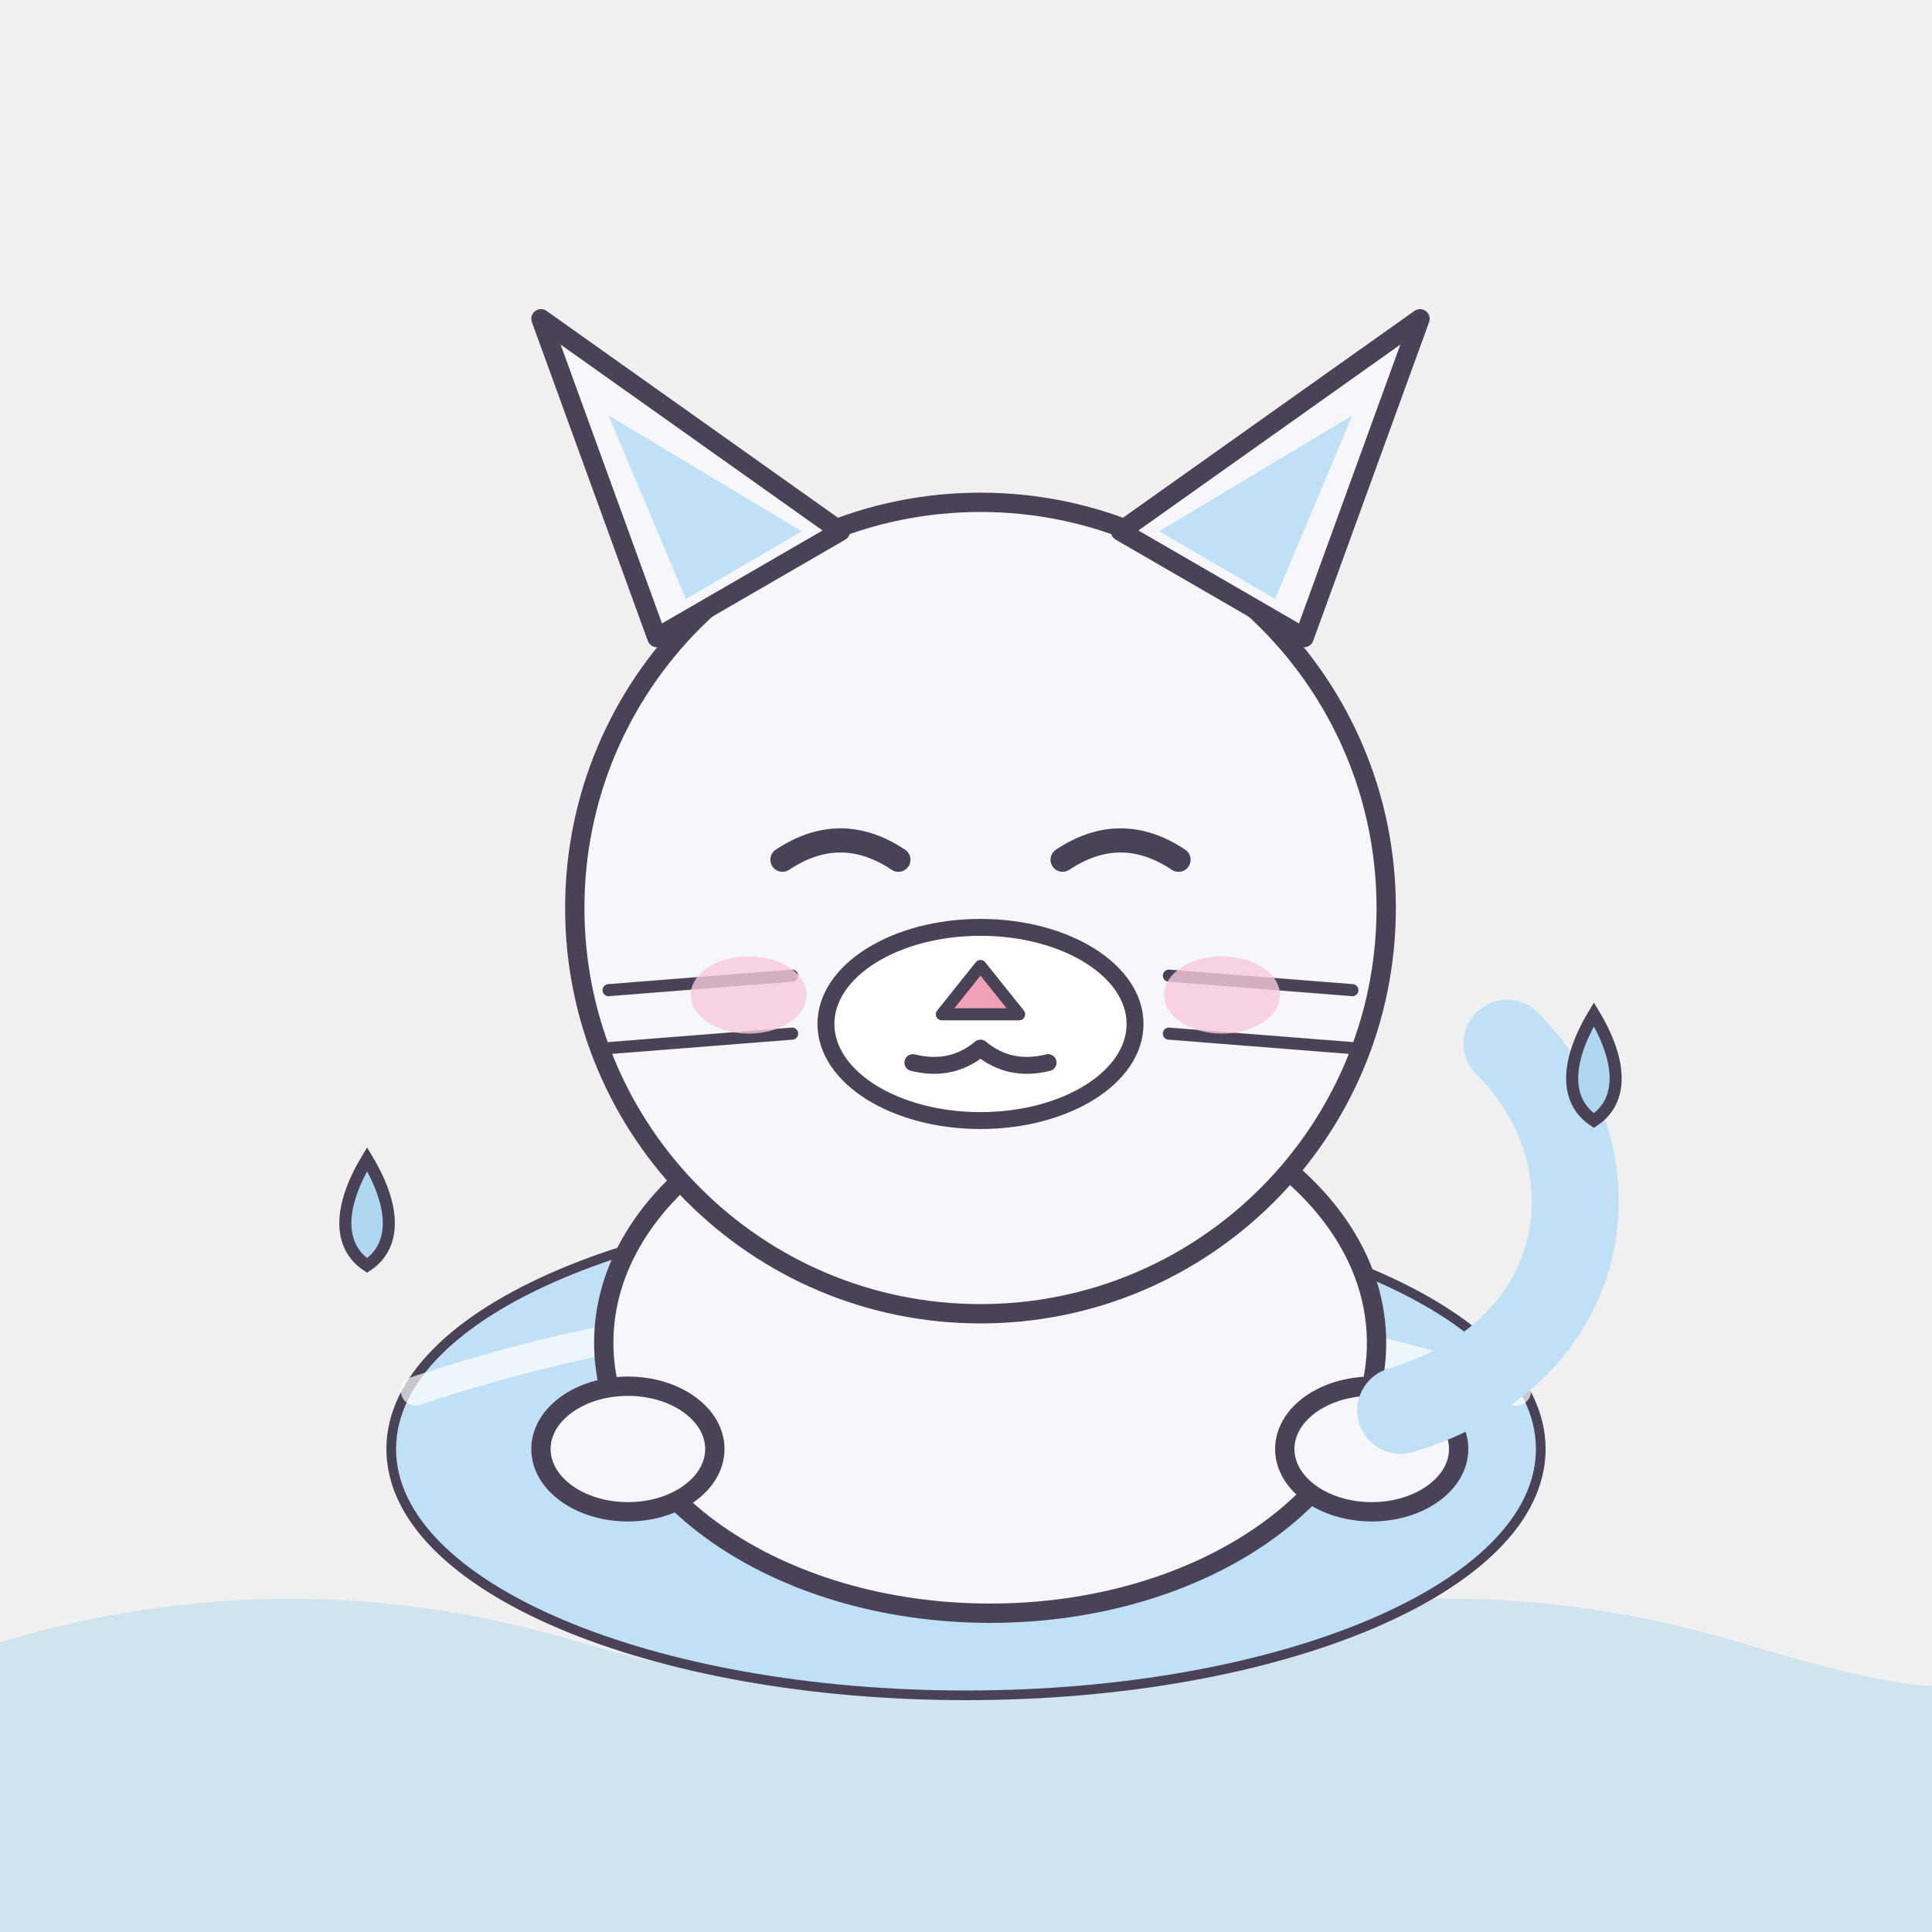
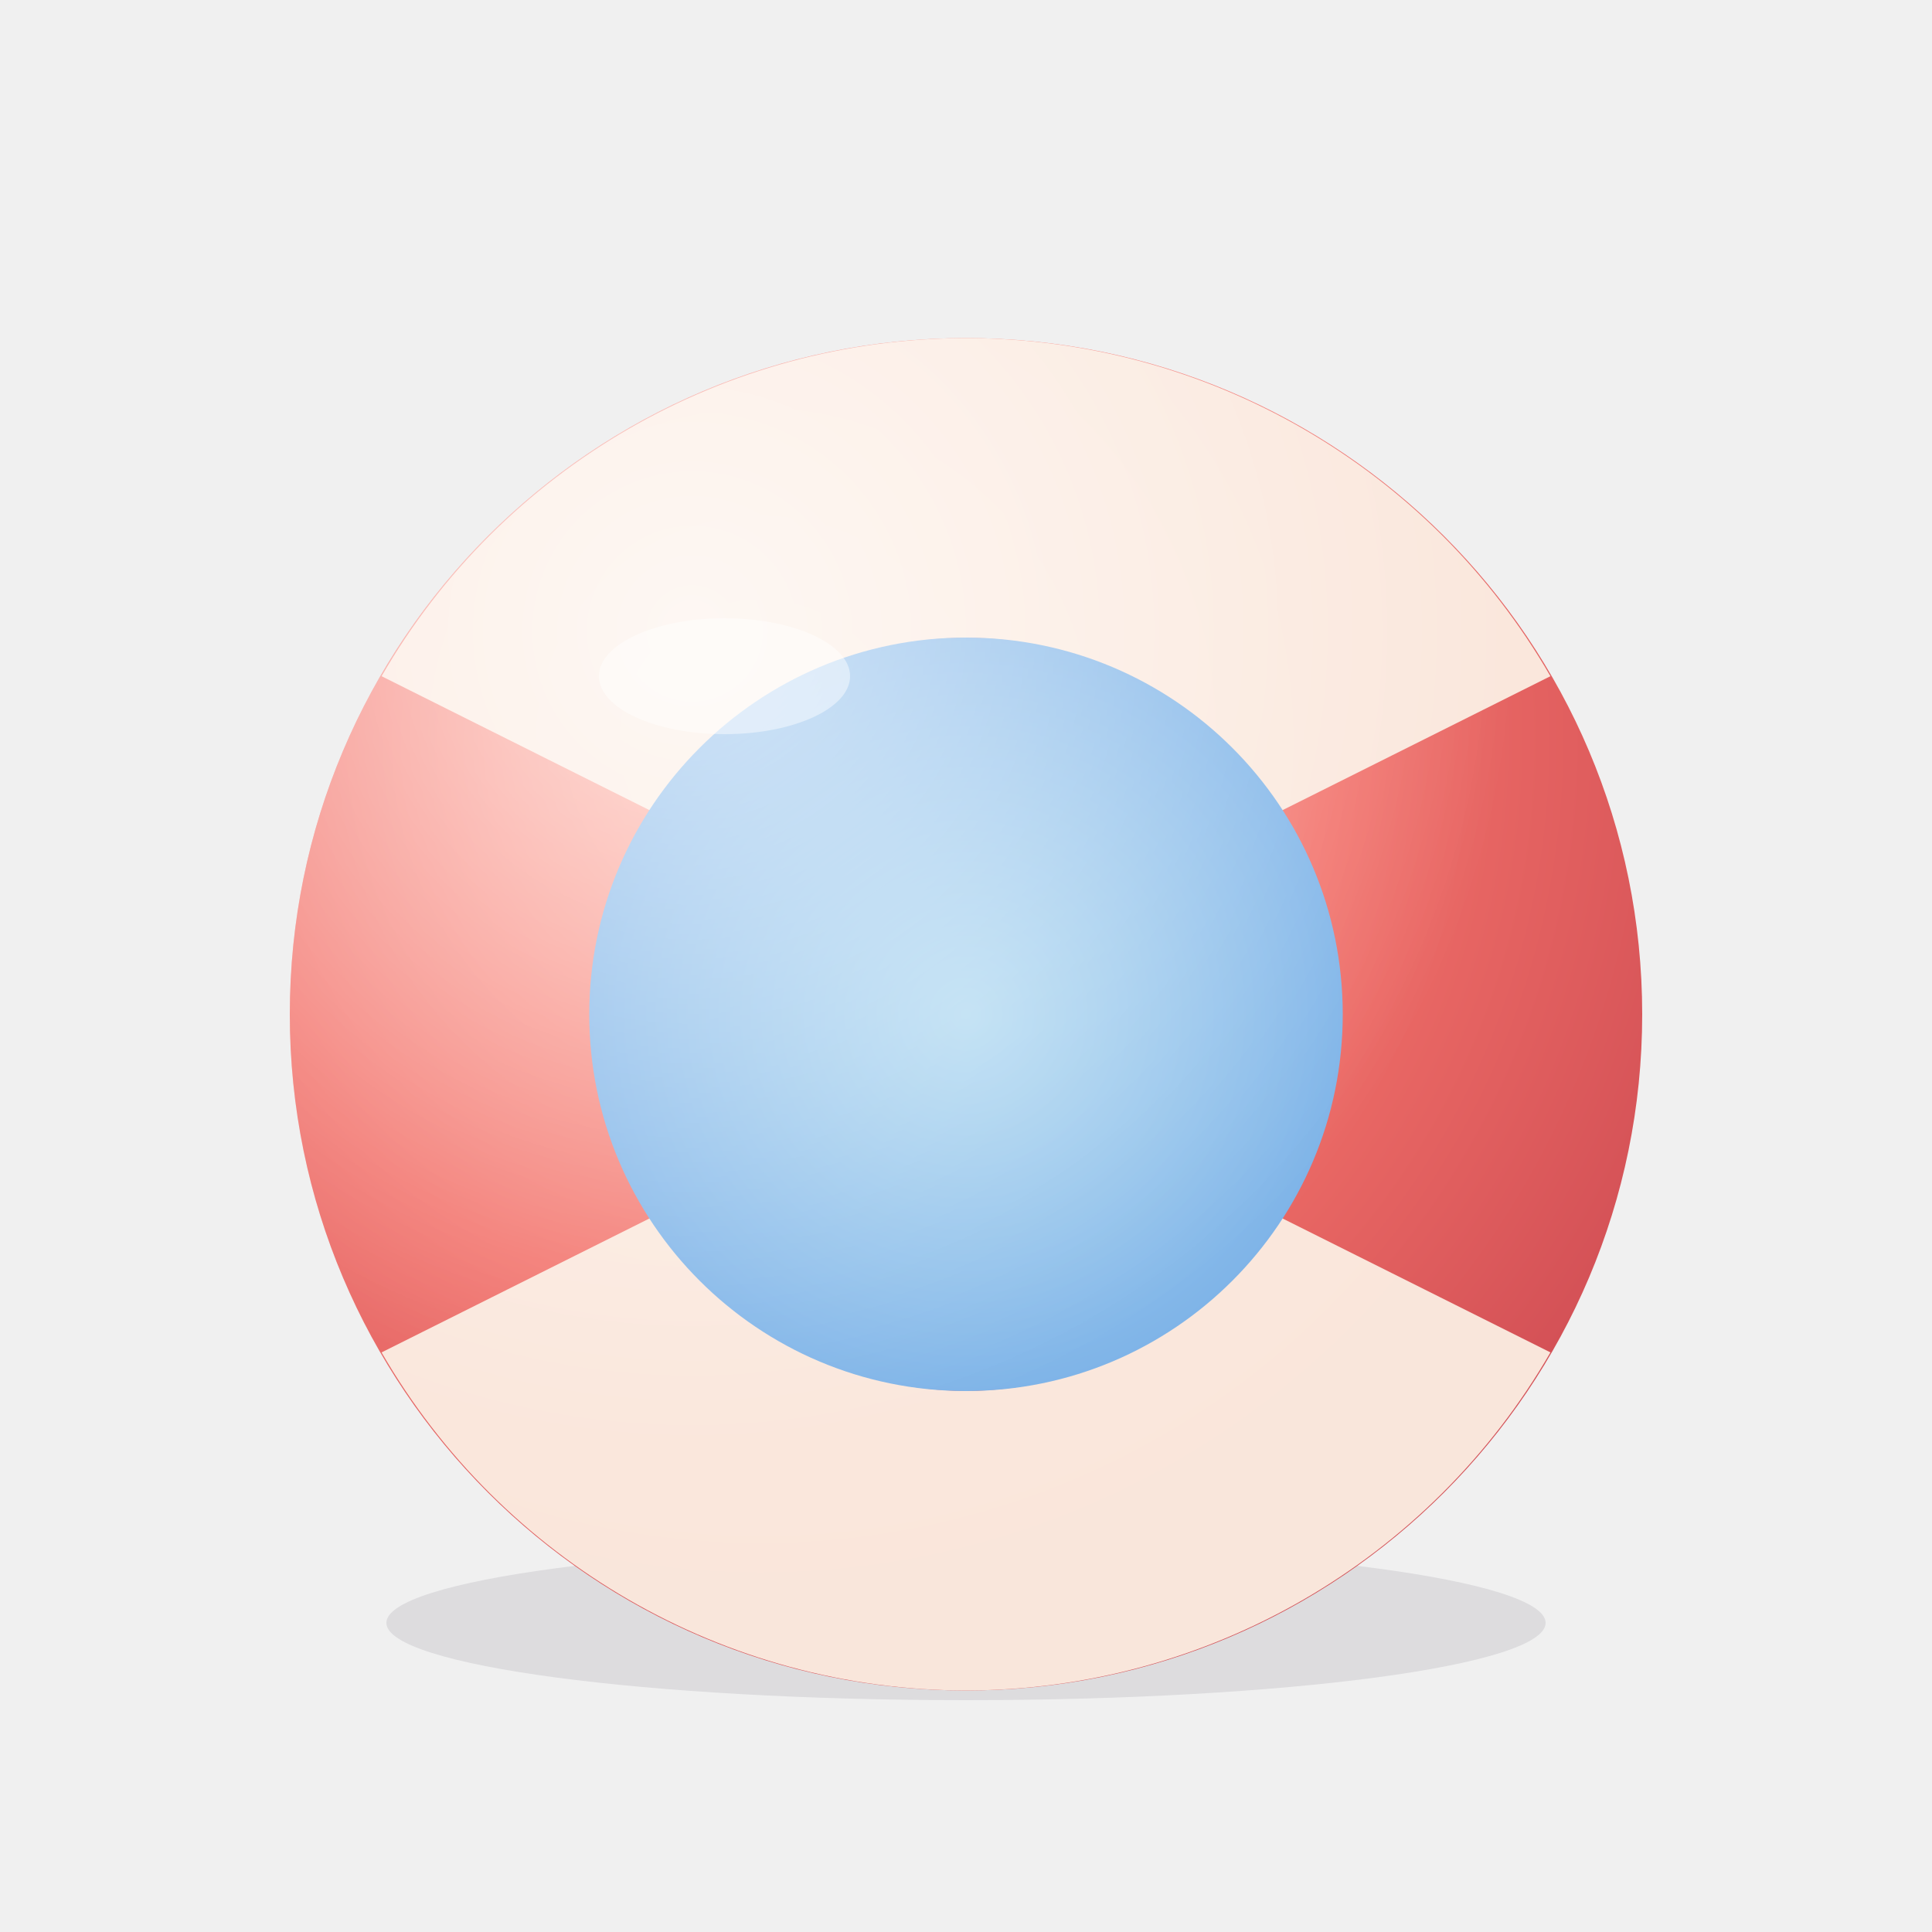
<svg xmlns="http://www.w3.org/2000/svg" viewBox="0 0 400 400" fill="none">
-   <path d="M0 340 Q60 322 120 340 T240 340 T360 340 T400 340 L400 400 L0 400 Z" fill="#AFD8F0" opacity="0.5" />
-   <ellipse cx="200" cy="300" rx="118" ry="50" fill="none" stroke="#4A4358" stroke-width="4" />
-   <ellipse cx="200" cy="300" rx="118" ry="50" fill="#BFE0F5" />
-   <ellipse cx="200" cy="300" rx="66" ry="22" fill="#FBF7F1" />
-   <path d="M86 288 Q140 270 200 270 Q260 270 314 288" stroke="#FFFFFF" stroke-width="6" opacity="0.7" stroke-linecap="round" fill="none" />
-   <ellipse cx="205" cy="278" rx="80" ry="56" fill="#F5F7FB" stroke="#4A4358" stroke-width="4" />
-   <ellipse cx="130" cy="300" rx="18" ry="13" fill="#F5F7FB" stroke="#4A4358" stroke-width="4" />
-   <ellipse cx="284" cy="300" rx="18" ry="13" fill="#F5F7FB" stroke="#4A4358" stroke-width="4" />
-   <path d="M290 292 C 330 280, 336 240, 312 216" stroke="#4A4358" stroke-width="4" fill="none" stroke-linecap="round" />
-   <path d="M290 292 C 330 280, 336 240, 312 216" stroke="#BFE0F5" stroke-width="18" fill="none" stroke-linecap="round" />
-   <circle cx="203" cy="188" r="84" fill="#F5F7FB" stroke="#4A4358" stroke-width="4" />
-   <path d="M136 132 L112 66 L174 110 Z" fill="#F5F7FB" stroke="#4A4358" stroke-width="4" stroke-linejoin="round" />
-   <path d="M142 124 L126 86 L166 110 Z" fill="#BFE0F5" />
-   <path d="M270 132 L294 66 L232 110 Z" fill="#F5F7FB" stroke="#4A4358" stroke-width="4" stroke-linejoin="round" />
-   <path d="M264 124 L280 86 L240 110 Z" fill="#BFE0F5" />
-   <ellipse cx="203" cy="212" rx="32" ry="20" fill="#FFFFFF" stroke="#4A4358" stroke-width="3.5" />
-   <path d="M203 200 L195 210 L211 210 Z" fill="#F2A0B8" stroke="#4A4358" stroke-width="2.5" stroke-linejoin="round" />
-   <path d="M203 217 Q197 222 189 220 M203 217 Q209 222 217 220" stroke="#4A4358" stroke-width="3.5" stroke-linecap="round" fill="none" />
-   <path d="M126 205 L164 202 M126 217 L164 214 M280 205 L242 202 M280 217 L242 214" stroke="#4A4358" stroke-width="2.5" stroke-linecap="round" />
-   <path d="M162 178 Q174 170 186 178" stroke="#4A4358" stroke-width="5" stroke-linecap="round" fill="none" />
-   <path d="M220 178 Q232 170 244 178" stroke="#4A4358" stroke-width="5" stroke-linecap="round" fill="none" />
-   <path d="M76 240 C 82 250, 82 258, 76 262 C 70 258, 70 250, 76 240 Z" fill="#AFD8F0" stroke="#4A4358" stroke-width="2.5" />
-   <path d="M330 210 C 336 220, 336 228, 330 232 C 324 228, 324 220, 330 210 Z" fill="#AFD8F0" stroke="#4A4358" stroke-width="2.5" />
-   <ellipse cx="155" cy="206" rx="12" ry="8" fill="#F8C9DC" opacity="0.8" />
-   <ellipse cx="253" cy="206" rx="12" ry="8" fill="#F8C9DC" opacity="0.8" />
+   <defs>
+     <radialGradient id="tubeGrad" cx="35%" cy="30%" r="75%">
+       <stop offset="0%" stop-color="#FFAFA0" />
+       <stop offset="55%" stop-color="#F2716A" />
+       <stop offset="100%" stop-color="#D24F55" />
+     </radialGradient>
+     <radialGradient id="tubeHole" cx="50%" cy="50%" r="50%">
+       <stop offset="0%" stop-color="#AFD8F0" />
+       <stop offset="100%" stop-color="#7FB4E8" />
+     </radialGradient>
+     <radialGradient id="tubeShine" cx="30%" cy="22%" r="60%">
+       <stop offset="0%" stop-color="#FFFFFF" stop-opacity="0.65" />
+       <stop offset="100%" stop-color="#FFFFFF" stop-opacity="0" />
+     </radialGradient>
+   </defs>
+   <ellipse cx="200" cy="336" rx="120" ry="16" fill="#4A4358" opacity="0.12" />
+   <circle cx="200" cy="210" r="140" fill="url(#tubeGrad)" />
+   <g opacity="0.95">
+     <path d="M200 70 A140 140 0 0 1 321 140 L 265 168 A78 78 0 0 0 200 132 Z" fill="#FBEDE2" />
+     <path d="M321 280 A140 140 0 0 1 200 350 L 200 288 A78 78 0 0 0 265 252 Z" fill="#FBEDE2" />
+     <path d="M79 140 A140 140 0 0 1 200 70 L 200 132 A78 78 0 0 0 135 168 Z" fill="#FBEDE2" />
+     <path d="M200 350 A140 140 0 0 1 79 280 L135 252 A78 78 0 0 0 200 288 Z" fill="#FBEDE2" />
+   </g>
+   <circle cx="200" cy="210" r="78" fill="url(#tubeHole)" />
+   <circle cx="200" cy="210" r="140" fill="url(#tubeShine)" />
+   <ellipse cx="150" cy="140" rx="26" ry="12" fill="#FFFFFF" opacity="0.45" />
</svg>
